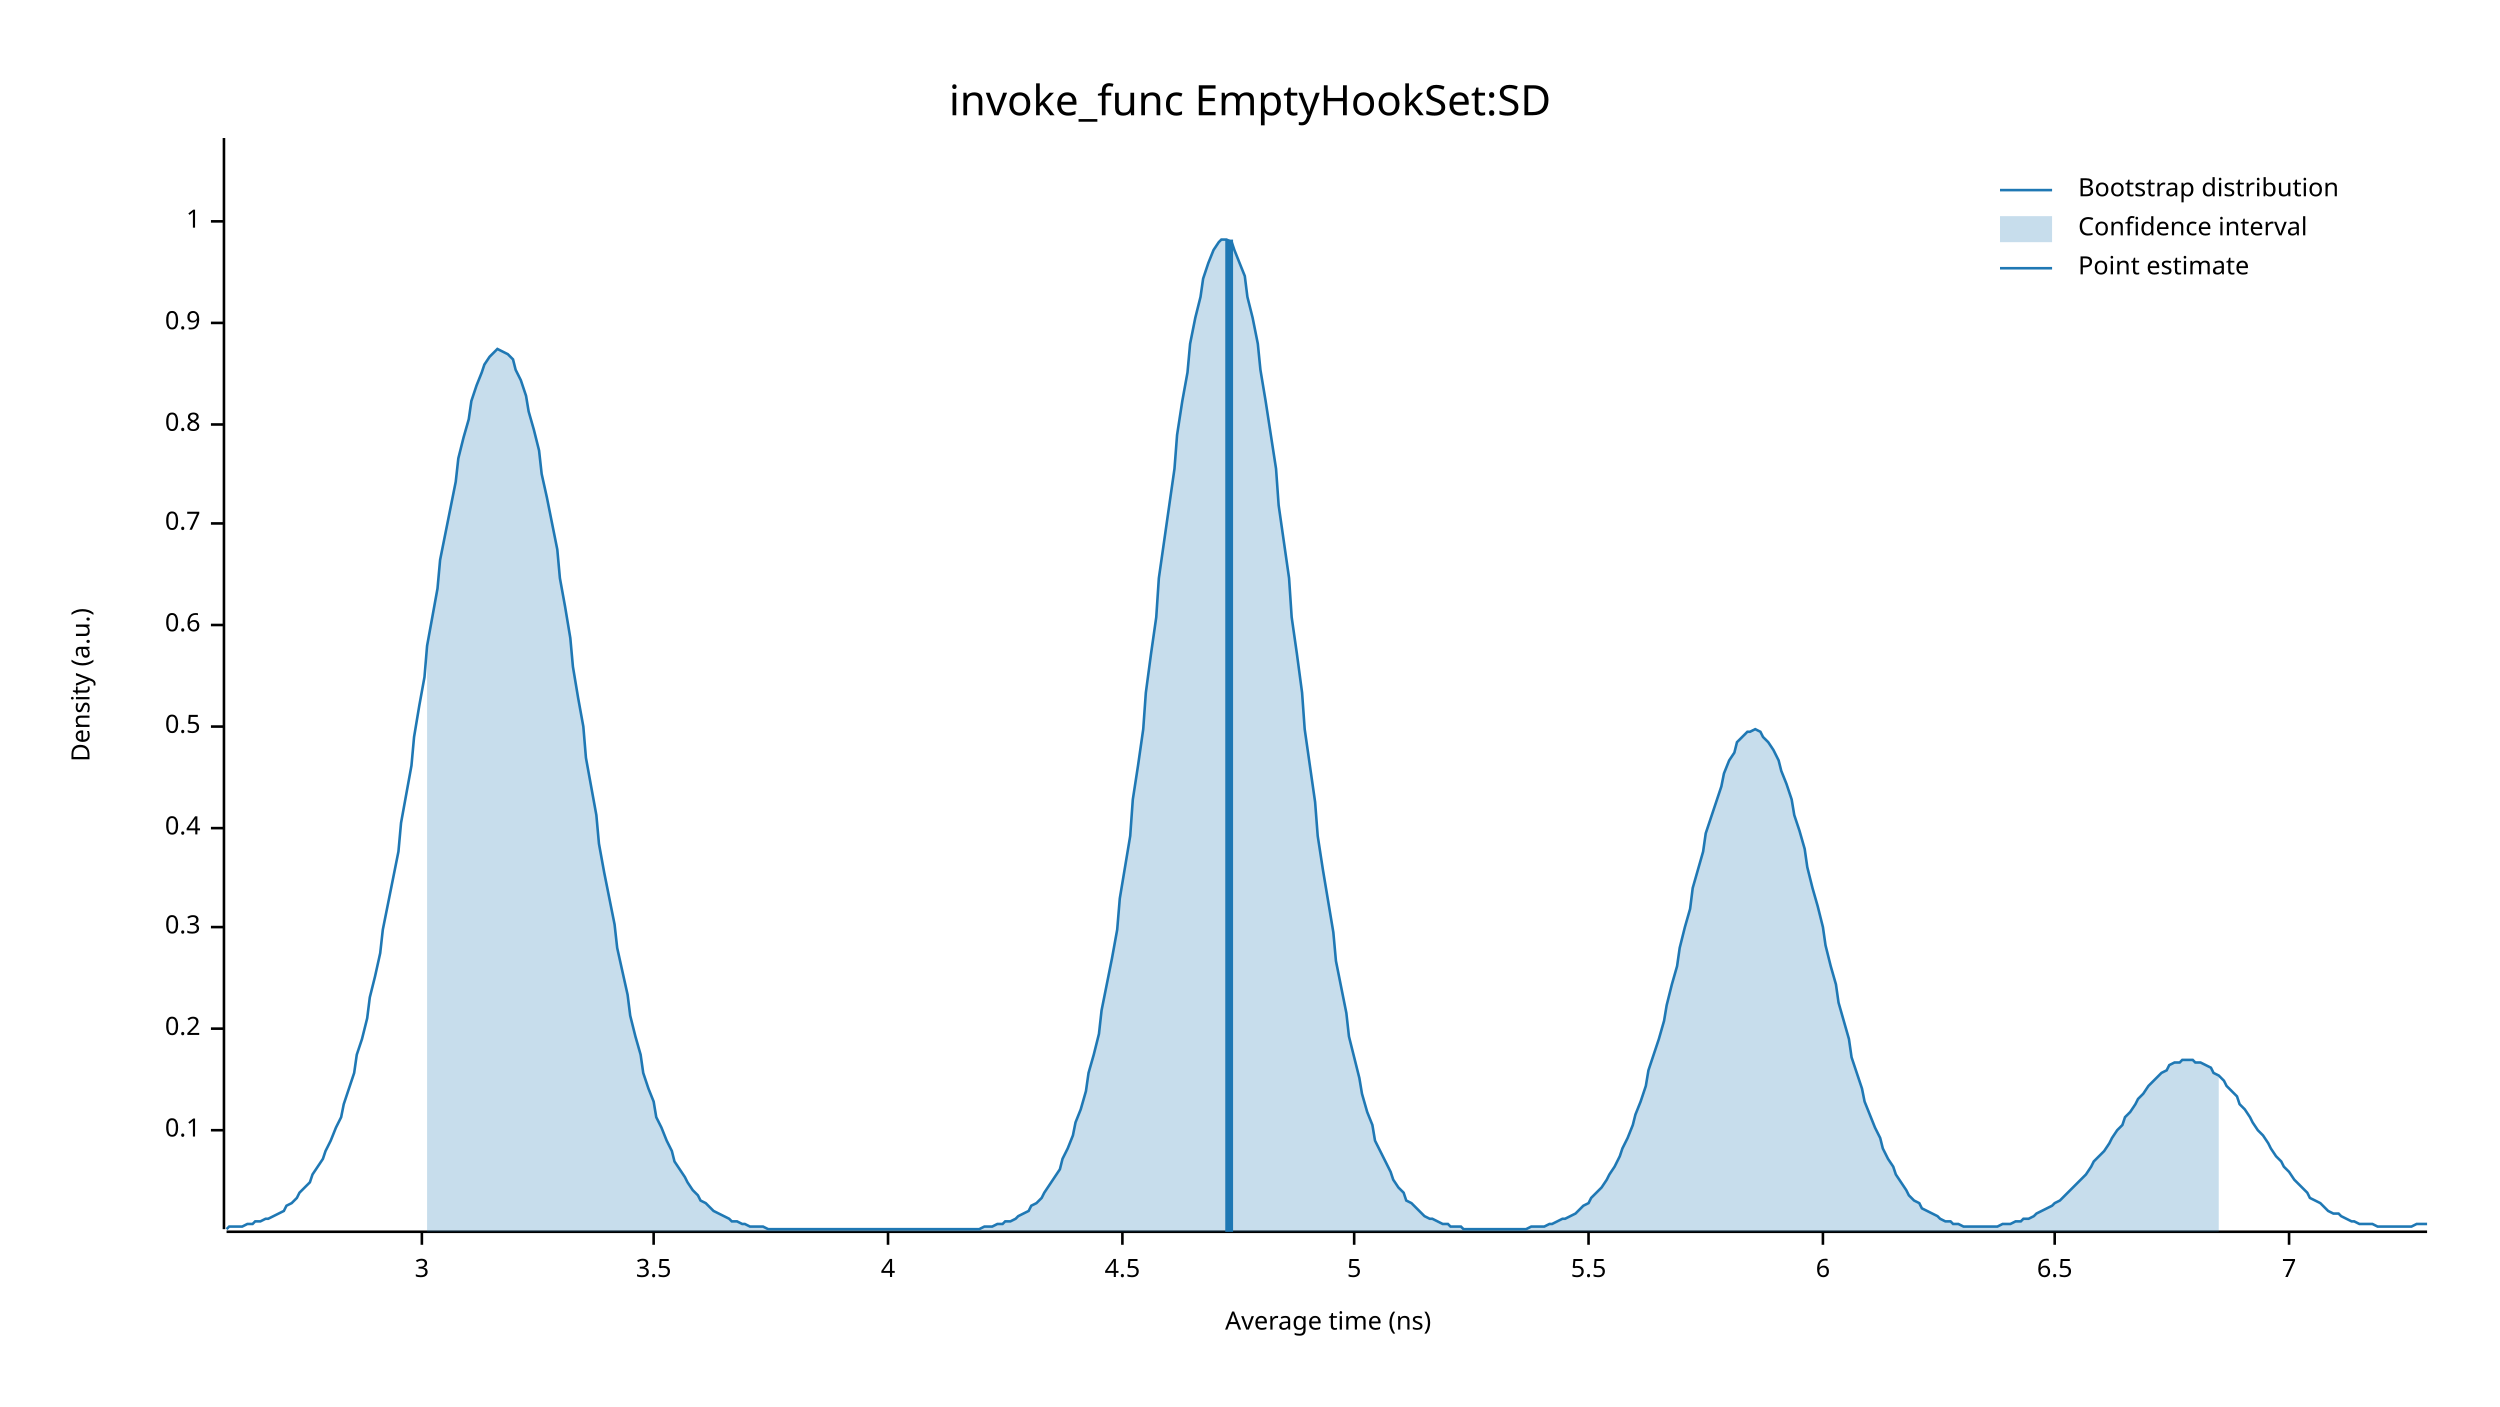
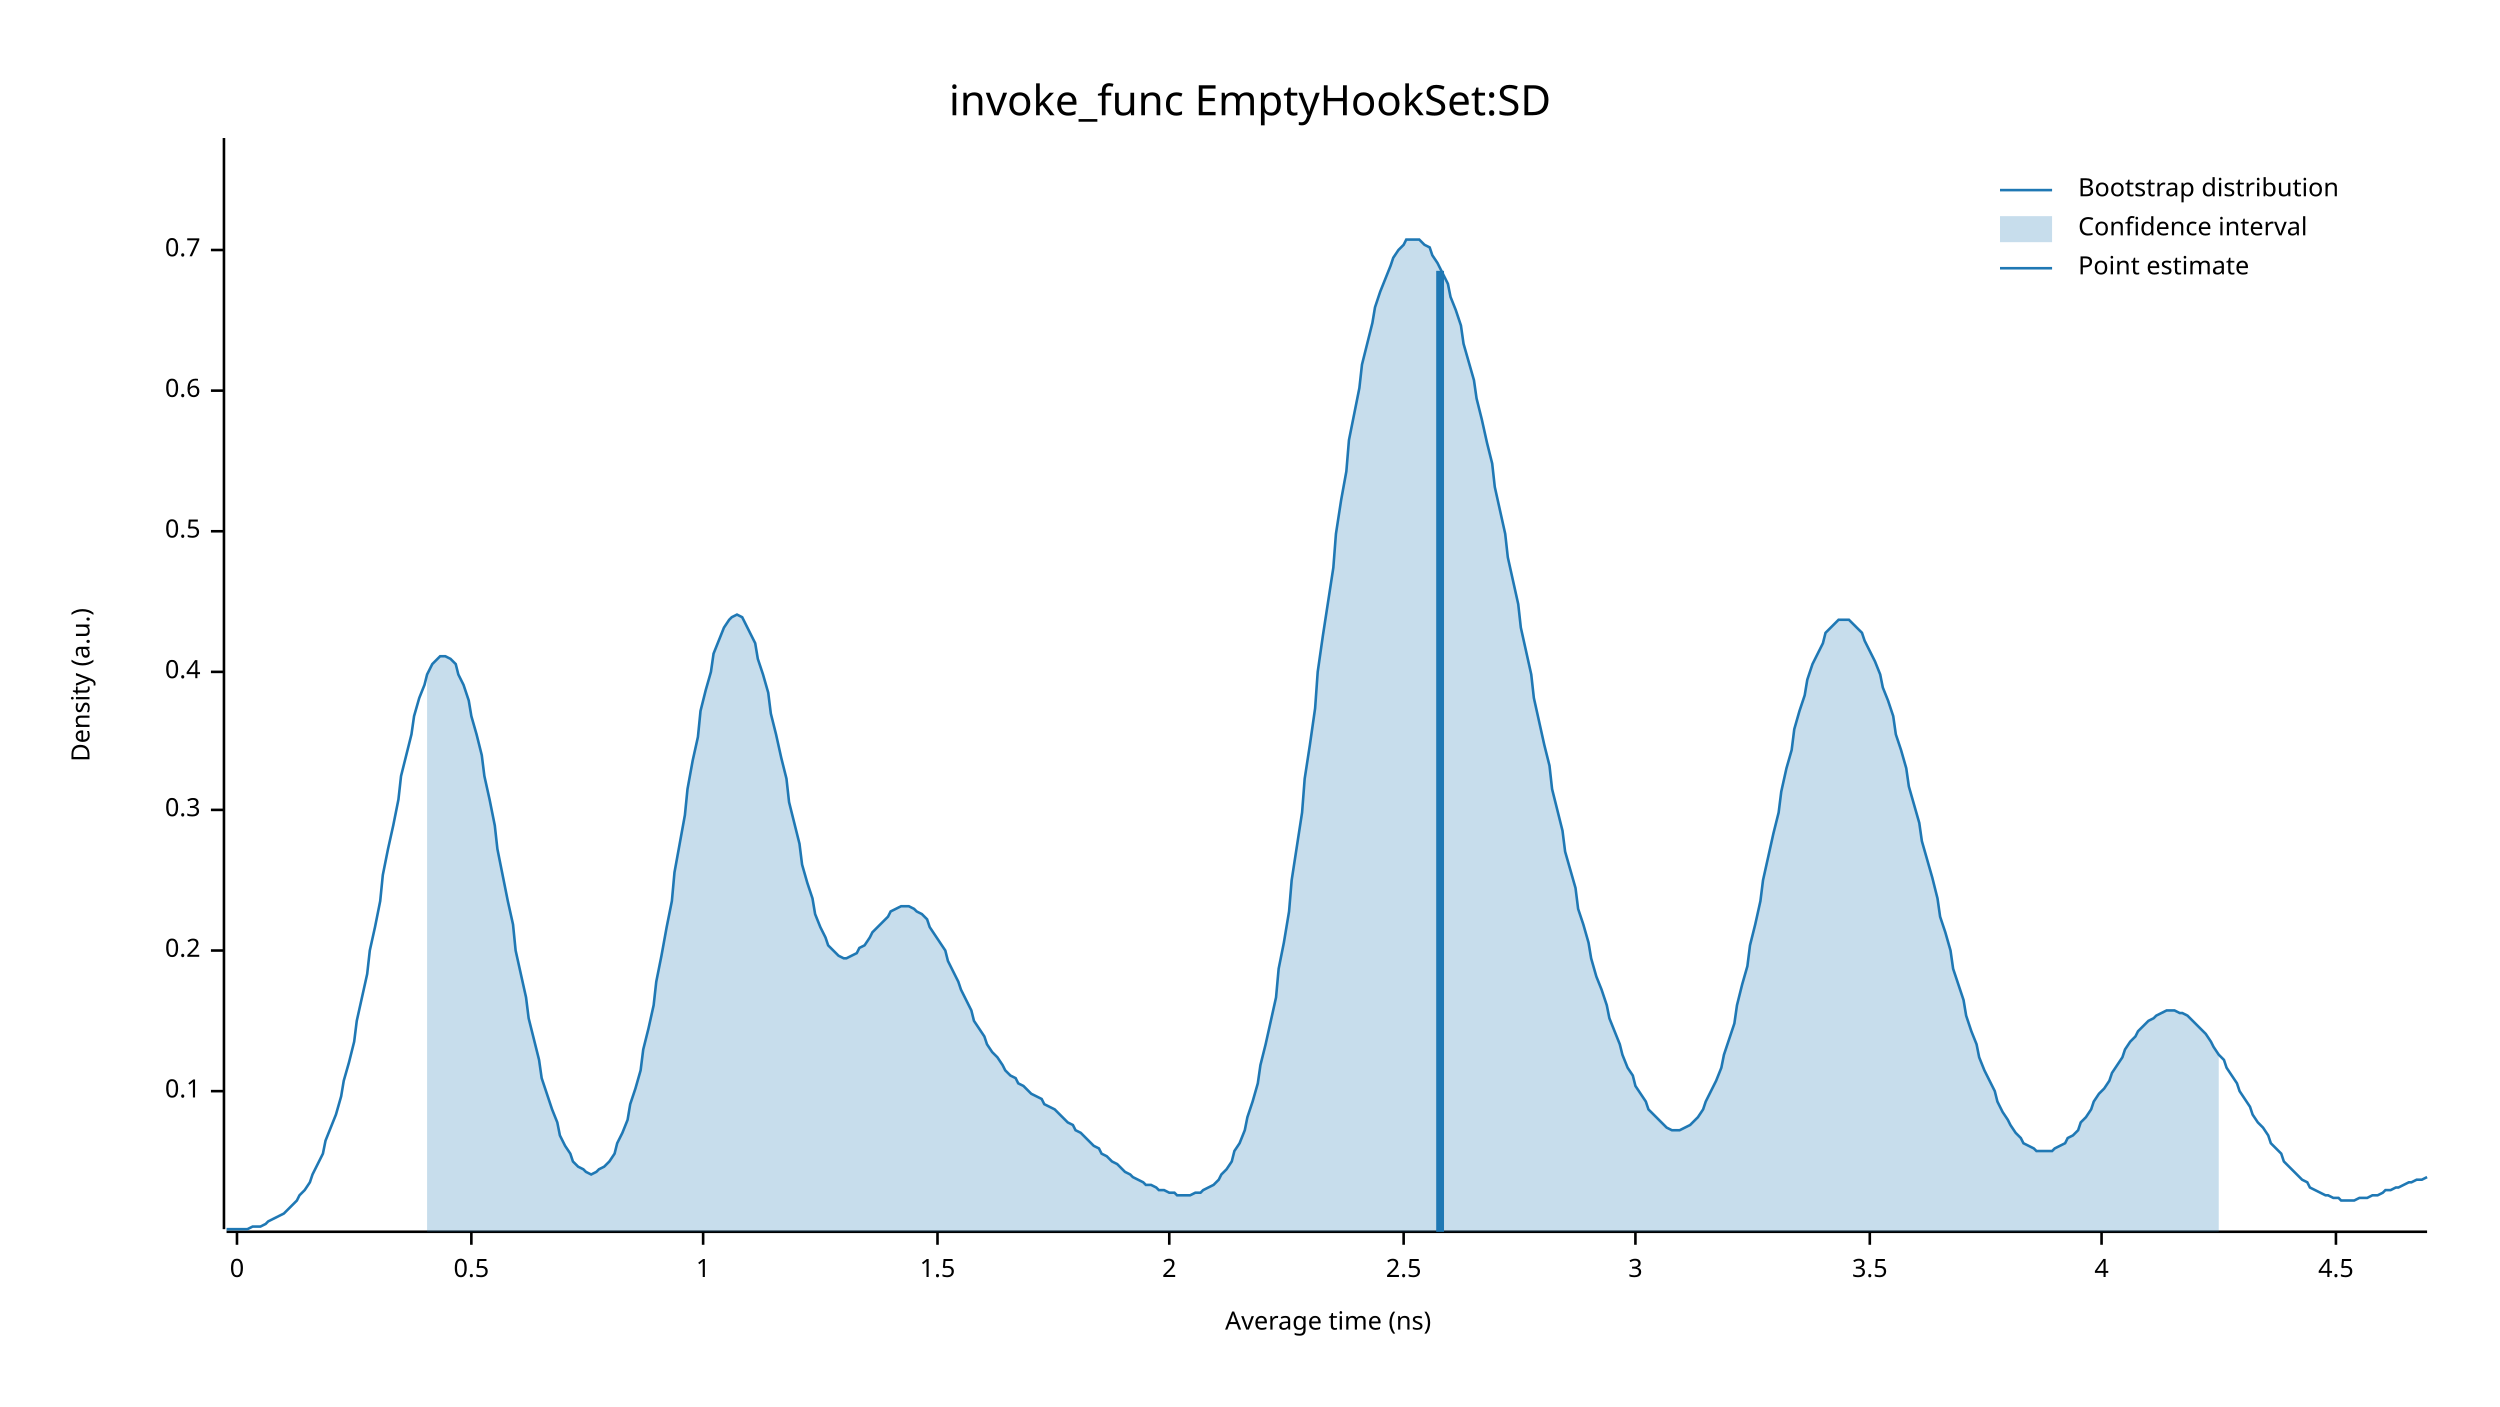
<svg xmlns="http://www.w3.org/2000/svg" width="960" height="540" viewBox="0 0 960 540">
  <text x="480" y="32" dy="0.76em" text-anchor="middle" font-family="sans-serif" font-size="16.129" opacity="1" fill="#000000">
invoke_func EmptyHookSet:SD
</text>
  <text x="27" y="263" dy="0.76em" text-anchor="middle" font-family="sans-serif" font-size="9.677" opacity="1" fill="#000000" transform="rotate(270, 27, 263)">
Density (a.u.)
</text>
  <text x="510" y="513" dy="-0.5ex" text-anchor="middle" font-family="sans-serif" font-size="9.677" opacity="1" fill="#000000">
Average time (ns)
</text>
  <polyline fill="none" opacity="1" stroke="#000000" stroke-width="1" points="86,53 86,472 " />
-   <text x="77" y="434" dy="0.5ex" text-anchor="end" font-family="sans-serif" font-size="9.677" opacity="1" fill="#000000">
+   <text x="77" y="419" dy="0.5ex" text-anchor="end" font-family="sans-serif" font-size="9.677" opacity="1" fill="#000000">
0.1
</text>
-   <polyline fill="none" opacity="1" stroke="#000000" stroke-width="1" points="81,434 86,434 " />
-   <text x="77" y="395" dy="0.5ex" text-anchor="end" font-family="sans-serif" font-size="9.677" opacity="1" fill="#000000">
+   <polyline fill="none" opacity="1" stroke="#000000" stroke-width="1" points="81,419 86,419 " />
+   <text x="77" y="365" dy="0.5ex" text-anchor="end" font-family="sans-serif" font-size="9.677" opacity="1" fill="#000000">
0.2
</text>
-   <polyline fill="none" opacity="1" stroke="#000000" stroke-width="1" points="81,395 86,395 " />
-   <text x="77" y="356" dy="0.5ex" text-anchor="end" font-family="sans-serif" font-size="9.677" opacity="1" fill="#000000">
+   <polyline fill="none" opacity="1" stroke="#000000" stroke-width="1" points="81,365 86,365 " />
+   <text x="77" y="311" dy="0.5ex" text-anchor="end" font-family="sans-serif" font-size="9.677" opacity="1" fill="#000000">
0.3
</text>
-   <polyline fill="none" opacity="1" stroke="#000000" stroke-width="1" points="81,356 86,356 " />
-   <text x="77" y="318" dy="0.5ex" text-anchor="end" font-family="sans-serif" font-size="9.677" opacity="1" fill="#000000">
+   <polyline fill="none" opacity="1" stroke="#000000" stroke-width="1" points="81,311 86,311 " />
+   <text x="77" y="258" dy="0.5ex" text-anchor="end" font-family="sans-serif" font-size="9.677" opacity="1" fill="#000000">
0.4
</text>
-   <polyline fill="none" opacity="1" stroke="#000000" stroke-width="1" points="81,318 86,318 " />
-   <text x="77" y="279" dy="0.5ex" text-anchor="end" font-family="sans-serif" font-size="9.677" opacity="1" fill="#000000">
+   <polyline fill="none" opacity="1" stroke="#000000" stroke-width="1" points="81,258 86,258 " />
+   <text x="77" y="204" dy="0.5ex" text-anchor="end" font-family="sans-serif" font-size="9.677" opacity="1" fill="#000000">
0.5
</text>
-   <polyline fill="none" opacity="1" stroke="#000000" stroke-width="1" points="81,279 86,279 " />
-   <text x="77" y="240" dy="0.5ex" text-anchor="end" font-family="sans-serif" font-size="9.677" opacity="1" fill="#000000">
+   <polyline fill="none" opacity="1" stroke="#000000" stroke-width="1" points="81,204 86,204 " />
+   <text x="77" y="150" dy="0.5ex" text-anchor="end" font-family="sans-serif" font-size="9.677" opacity="1" fill="#000000">
0.6
</text>
-   <polyline fill="none" opacity="1" stroke="#000000" stroke-width="1" points="81,240 86,240 " />
-   <text x="77" y="201" dy="0.5ex" text-anchor="end" font-family="sans-serif" font-size="9.677" opacity="1" fill="#000000">
+   <polyline fill="none" opacity="1" stroke="#000000" stroke-width="1" points="81,150 86,150 " />
+   <text x="77" y="96" dy="0.5ex" text-anchor="end" font-family="sans-serif" font-size="9.677" opacity="1" fill="#000000">
0.7
</text>
-   <polyline fill="none" opacity="1" stroke="#000000" stroke-width="1" points="81,201 86,201 " />
-   <text x="77" y="163" dy="0.5ex" text-anchor="end" font-family="sans-serif" font-size="9.677" opacity="1" fill="#000000">
- 0.8
+   <polyline fill="none" opacity="1" stroke="#000000" stroke-width="1" points="81,96 86,96 " />
+   <polyline fill="none" opacity="1" stroke="#000000" stroke-width="1" points="87,473 932,473 " />
+   <text x="91" y="483" dy="0.76em" text-anchor="middle" font-family="sans-serif" font-size="9.677" opacity="1" fill="#000000">
+ 0
</text>
-   <polyline fill="none" opacity="1" stroke="#000000" stroke-width="1" points="81,163 86,163 " />
-   <text x="77" y="124" dy="0.5ex" text-anchor="end" font-family="sans-serif" font-size="9.677" opacity="1" fill="#000000">
- 0.9
+   <polyline fill="none" opacity="1" stroke="#000000" stroke-width="1" points="91,473 91,478 " />
+   <text x="181" y="483" dy="0.76em" text-anchor="middle" font-family="sans-serif" font-size="9.677" opacity="1" fill="#000000">
+ 0.5
</text>
-   <polyline fill="none" opacity="1" stroke="#000000" stroke-width="1" points="81,124 86,124 " />
-   <text x="77" y="85" dy="0.5ex" text-anchor="end" font-family="sans-serif" font-size="9.677" opacity="1" fill="#000000">
+   <polyline fill="none" opacity="1" stroke="#000000" stroke-width="1" points="181,473 181,478 " />
+   <text x="270" y="483" dy="0.76em" text-anchor="middle" font-family="sans-serif" font-size="9.677" opacity="1" fill="#000000">
1
</text>
-   <polyline fill="none" opacity="1" stroke="#000000" stroke-width="1" points="81,85 86,85 " />
-   <polyline fill="none" opacity="1" stroke="#000000" stroke-width="1" points="87,473 932,473 " />
-   <text x="162" y="483" dy="0.76em" text-anchor="middle" font-family="sans-serif" font-size="9.677" opacity="1" fill="#000000">
+   <polyline fill="none" opacity="1" stroke="#000000" stroke-width="1" points="270,473 270,478 " />
+   <text x="360" y="483" dy="0.76em" text-anchor="middle" font-family="sans-serif" font-size="9.677" opacity="1" fill="#000000">
+ 1.5
+ </text>
+   <polyline fill="none" opacity="1" stroke="#000000" stroke-width="1" points="360,473 360,478 " />
+   <text x="449" y="483" dy="0.76em" text-anchor="middle" font-family="sans-serif" font-size="9.677" opacity="1" fill="#000000">
+ 2
+ </text>
+   <polyline fill="none" opacity="1" stroke="#000000" stroke-width="1" points="449,473 449,478 " />
+   <text x="539" y="483" dy="0.76em" text-anchor="middle" font-family="sans-serif" font-size="9.677" opacity="1" fill="#000000">
+ 2.5
+ </text>
+   <polyline fill="none" opacity="1" stroke="#000000" stroke-width="1" points="539,473 539,478 " />
+   <text x="628" y="483" dy="0.76em" text-anchor="middle" font-family="sans-serif" font-size="9.677" opacity="1" fill="#000000">
3
</text>
-   <polyline fill="none" opacity="1" stroke="#000000" stroke-width="1" points="162,473 162,478 " />
-   <text x="251" y="483" dy="0.76em" text-anchor="middle" font-family="sans-serif" font-size="9.677" opacity="1" fill="#000000">
+   <polyline fill="none" opacity="1" stroke="#000000" stroke-width="1" points="628,473 628,478 " />
+   <text x="718" y="483" dy="0.76em" text-anchor="middle" font-family="sans-serif" font-size="9.677" opacity="1" fill="#000000">
3.5
</text>
-   <polyline fill="none" opacity="1" stroke="#000000" stroke-width="1" points="251,473 251,478 " />
-   <text x="341" y="483" dy="0.76em" text-anchor="middle" font-family="sans-serif" font-size="9.677" opacity="1" fill="#000000">
+   <polyline fill="none" opacity="1" stroke="#000000" stroke-width="1" points="718,473 718,478 " />
+   <text x="807" y="483" dy="0.76em" text-anchor="middle" font-family="sans-serif" font-size="9.677" opacity="1" fill="#000000">
4
</text>
-   <polyline fill="none" opacity="1" stroke="#000000" stroke-width="1" points="341,473 341,478 " />
-   <text x="431" y="483" dy="0.76em" text-anchor="middle" font-family="sans-serif" font-size="9.677" opacity="1" fill="#000000">
+   <polyline fill="none" opacity="1" stroke="#000000" stroke-width="1" points="807,473 807,478 " />
+   <text x="897" y="483" dy="0.76em" text-anchor="middle" font-family="sans-serif" font-size="9.677" opacity="1" fill="#000000">
4.5
</text>
-   <polyline fill="none" opacity="1" stroke="#000000" stroke-width="1" points="431,473 431,478 " />
-   <text x="520" y="483" dy="0.76em" text-anchor="middle" font-family="sans-serif" font-size="9.677" opacity="1" fill="#000000">
- 5
- </text>
-   <polyline fill="none" opacity="1" stroke="#000000" stroke-width="1" points="520,473 520,478 " />
-   <text x="610" y="483" dy="0.76em" text-anchor="middle" font-family="sans-serif" font-size="9.677" opacity="1" fill="#000000">
- 5.5
- </text>
-   <polyline fill="none" opacity="1" stroke="#000000" stroke-width="1" points="610,473 610,478 " />
-   <text x="700" y="483" dy="0.76em" text-anchor="middle" font-family="sans-serif" font-size="9.677" opacity="1" fill="#000000">
- 6
- </text>
-   <polyline fill="none" opacity="1" stroke="#000000" stroke-width="1" points="700,473 700,478 " />
-   <text x="789" y="483" dy="0.76em" text-anchor="middle" font-family="sans-serif" font-size="9.677" opacity="1" fill="#000000">
- 6.5
- </text>
-   <polyline fill="none" opacity="1" stroke="#000000" stroke-width="1" points="789,473 789,478 " />
-   <text x="879" y="483" dy="0.76em" text-anchor="middle" font-family="sans-serif" font-size="9.677" opacity="1" fill="#000000">
- 7
- </text>
-   <polyline fill="none" opacity="1" stroke="#000000" stroke-width="1" points="879,473 879,478 " />
-   <polyline fill="none" opacity="1" stroke="#1F78B4" stroke-width="1" points="87,472 88,471 90,471 92,471 93,471 95,470 97,470 98,469 100,469 102,468 103,468 105,467 107,466 109,465 110,463 112,462 114,460 115,458 117,456 119,454 120,451 122,448 124,445 125,442 127,438 129,433 131,429 132,424 134,418 136,412 137,405 139,399 141,391 142,383 144,375 146,366 147,357 149,347 151,337 153,327 154,316 156,305 158,294 159,283 161,271 163,260 164,248 166,237 168,226 169,215 171,205 173,195 175,185 176,176 178,168 180,161 181,154 183,148 185,143 186,140 188,137 190,135 191,134 193,135 195,136 197,138 198,142 200,146 202,152 203,158 205,165 207,173 208,182 210,191 212,201 214,211 215,222 217,233 219,245 220,256 222,268 224,279 225,291 227,302 229,313 230,324 232,335 234,345 236,355 237,364 239,373 241,382 242,390 244,398 246,405 247,412 249,418 251,423 252,429 254,433 256,438 258,442 259,446 261,449 263,452 264,454 266,457 268,459 269,461 271,462 273,464 274,465 276,466 278,467 280,468 281,469 283,469 285,470 286,470 288,471 290,471 291,471 293,471 295,472 296,472 298,472 300,472 302,472 303,472 305,472 307,472 308,472 310,472 312,472 313,472 315,472 317,472 318,472 320,472 322,472 324,472 325,472 327,472 329,472 330,472 332,472 334,472 335,472 337,472 339,472 341,472 342,472 344,472 346,472 347,472 349,472 351,472 352,472 354,472 356,472 357,472 359,472 361,472 363,472 364,472 366,472 368,472 369,472 371,472 373,472 374,472 376,472 378,471 379,471 381,471 383,470 385,470 386,469 388,469 390,468 391,467 393,466 395,465 396,463 398,462 400,460 401,458 403,455 405,452 407,449 408,445 410,441 412,436 413,431 415,426 417,419 418,412 420,405 422,397 423,388 425,378 427,368 429,357 430,345 432,333 434,321 435,307 437,294 439,280 440,266 442,251 444,237 445,222 447,208 449,194 451,180 452,167 454,154 456,143 457,132 459,122 461,114 462,107 464,101 466,96 468,93 469,92 471,92 473,93 474,96 476,101 478,106 479,114 481,122 483,132 484,142 486,154 488,167 490,180 491,194 493,208 495,222 496,237 498,251 500,266 501,280 503,294 505,308 506,321 508,334 510,346 512,358 513,369 515,379 517,389 518,398 520,406 522,414 523,420 525,427 527,432 528,438 530,442 532,446 534,450 535,453 537,456 539,458 540,461 542,462 544,464 545,465 547,467 549,468 550,468 552,469 554,470 556,470 557,471 559,471 561,471 562,472 564,472 566,472 567,472 569,472 571,472 573,472 574,472 576,472 578,472 579,472 581,472 583,472 584,472 586,472 588,471 589,471 591,471 593,471 595,470 596,470 598,469 600,468 601,468 603,467 605,466 606,465 608,463 610,462 611,460 613,458 615,456 617,453 618,451 620,448 622,444 623,441 625,437 627,432 628,428 630,423 632,417 633,411 635,405 637,399 639,392 640,386 642,378 644,371 645,364 647,356 649,349 650,341 652,334 654,327 655,320 657,314 659,308 661,302 662,297 664,292 666,289 667,285 669,283 671,281 672,281 674,280 676,281 677,283 679,285 681,288 683,292 684,296 686,301 688,307 689,313 691,319 693,326 694,333 696,341 698,348 700,356 701,363 703,371 705,378 706,385 708,392 710,399 711,406 713,412 715,418 716,423 718,428 720,433 722,437 723,441 725,445 727,448 728,451 730,454 732,457 733,459 735,461 737,462 738,464 740,465 742,466 744,467 745,468 747,469 749,469 750,470 752,470 754,471 755,471 757,471 759,471 760,471 762,471 764,471 766,471 767,471 769,470 771,470 772,470 774,469 776,469 777,468 779,468 781,467 782,466 784,465 786,464 788,463 789,462 791,461 793,459 794,458 796,456 798,454 799,453 801,451 803,448 804,446 806,444 808,442 810,439 811,437 813,434 815,432 816,429 818,427 820,424 821,422 823,420 825,417 827,415 828,414 830,412 832,411 833,409 835,408 837,408 838,407 840,407 842,407 843,408 845,408 847,409 849,410 850,412 852,413 854,415 855,417 857,419 859,421 860,424 862,426 864,429 865,431 867,434 869,436 871,439 872,441 874,444 876,446 877,448 879,450 881,453 882,454 884,456 886,458 887,460 889,461 891,462 893,464 894,465 896,466 898,466 899,467 901,468 903,469 904,469 906,470 908,470 909,470 911,470 913,471 915,471 916,471 918,471 920,471 921,471 923,471 925,471 926,471 928,470 930,470 932,470 " />
-   <polygon opacity="0.25" fill="#1F78B4" points="164,248 166,237 168,226 169,215 171,205 173,195 175,185 176,176 178,168 180,161 181,154 183,148 185,143 186,140 188,137 190,135 191,134 193,135 195,136 197,138 198,142 200,146 202,152 203,158 205,165 207,173 208,182 210,191 212,201 214,211 215,222 217,233 219,245 220,256 222,268 224,279 225,291 227,302 229,313 230,324 232,335 234,345 236,355 237,364 239,373 241,382 242,390 244,398 246,405 247,412 249,418 251,423 252,429 254,433 256,438 258,442 259,446 261,449 263,452 264,454 266,457 268,459 269,461 271,462 273,464 274,465 276,466 278,467 280,468 281,469 283,469 285,470 286,470 288,471 290,471 291,471 293,471 295,472 296,472 298,472 300,472 302,472 303,472 305,472 307,472 308,472 310,472 312,472 313,472 315,472 317,472 318,472 320,472 322,472 324,472 325,472 327,472 329,472 330,472 332,472 334,472 335,472 337,472 339,472 341,472 342,472 344,472 346,472 347,472 349,472 351,472 352,472 354,472 356,472 357,472 359,472 361,472 363,472 364,472 366,472 368,472 369,472 371,472 373,472 374,472 376,472 378,471 379,471 381,471 383,470 385,470 386,469 388,469 390,468 391,467 393,466 395,465 396,463 398,462 400,460 401,458 403,455 405,452 407,449 408,445 410,441 412,436 413,431 415,426 417,419 418,412 420,405 422,397 423,388 425,378 427,368 429,357 430,345 432,333 434,321 435,307 437,294 439,280 440,266 442,251 444,237 445,222 447,208 449,194 451,180 452,167 454,154 456,143 457,132 459,122 461,114 462,107 464,101 466,96 468,93 469,92 471,92 473,93 474,96 476,101 478,106 479,114 481,122 483,132 484,142 486,154 488,167 490,180 491,194 493,208 495,222 496,237 498,251 500,266 501,280 503,294 505,308 506,321 508,334 510,346 512,358 513,369 515,379 517,389 518,398 520,406 522,414 523,420 525,427 527,432 528,438 530,442 532,446 534,450 535,453 537,456 539,458 540,461 542,462 544,464 545,465 547,467 549,468 550,468 552,469 554,470 556,470 557,471 559,471 561,471 562,472 564,472 566,472 567,472 569,472 571,472 573,472 574,472 576,472 578,472 579,472 581,472 583,472 584,472 586,472 588,471 589,471 591,471 593,471 595,470 596,470 598,469 600,468 601,468 603,467 605,466 606,465 608,463 610,462 611,460 613,458 615,456 617,453 618,451 620,448 622,444 623,441 625,437 627,432 628,428 630,423 632,417 633,411 635,405 637,399 639,392 640,386 642,378 644,371 645,364 647,356 649,349 650,341 652,334 654,327 655,320 657,314 659,308 661,302 662,297 664,292 666,289 667,285 669,283 671,281 672,281 674,280 676,281 677,283 679,285 681,288 683,292 684,296 686,301 688,307 689,313 691,319 693,326 694,333 696,341 698,348 700,356 701,363 703,371 705,378 706,385 708,392 710,399 711,406 713,412 715,418 716,423 718,428 720,433 722,437 723,441 725,445 727,448 728,451 730,454 732,457 733,459 735,461 737,462 738,464 740,465 742,466 744,467 745,468 747,469 749,469 750,470 752,470 754,471 755,471 757,471 759,471 760,471 762,471 764,471 766,471 767,471 769,470 771,470 772,470 774,469 776,469 777,468 779,468 781,467 782,466 784,465 786,464 788,463 789,462 791,461 793,459 794,458 796,456 798,454 799,453 801,451 803,448 804,446 806,444 808,442 810,439 811,437 813,434 815,432 816,429 818,427 820,424 821,422 823,420 825,417 827,415 828,414 830,412 832,411 833,409 835,408 837,408 838,407 840,407 842,407 843,408 845,408 847,409 849,410 850,412 852,413 852,473 164,473 " />
-   <polyline fill="none" opacity="1" stroke="#1F78B4" stroke-width="3" points="472,473 472,92 " />
+   <polyline fill="none" opacity="1" stroke="#000000" stroke-width="1" points="897,473 897,478 " />
+   <polyline fill="none" opacity="1" stroke="#1F78B4" stroke-width="1" points="87,472 88,472 90,472 92,472 93,472 95,472 97,471 98,471 100,471 102,470 103,469 105,468 107,467 109,466 110,465 112,463 114,461 115,459 117,457 119,454 120,451 122,447 124,443 125,438 127,433 129,428 131,421 132,415 134,408 136,400 137,392 139,383 141,374 142,365 144,356 146,346 147,336 149,326 151,317 153,307 154,298 156,290 158,282 159,275 161,268 163,263 164,259 166,255 168,253 169,252 171,252 173,253 175,255 176,259 178,263 180,269 181,275 183,282 185,290 186,298 188,307 190,317 191,326 193,336 195,346 197,355 198,365 200,374 202,383 203,391 205,399 207,407 208,414 210,420 212,426 214,431 215,436 217,440 219,443 220,446 222,448 224,449 225,450 227,451 229,450 230,449 232,448 234,446 236,443 237,439 239,435 241,430 242,424 244,418 246,411 247,403 249,395 251,386 252,377 254,367 256,356 258,346 259,335 261,324 263,313 264,303 266,292 268,283 269,273 271,265 273,258 274,251 276,246 278,241 280,238 281,237 283,236 285,237 286,239 288,243 290,247 291,253 293,259 295,266 296,274 298,282 300,291 302,299 303,308 305,316 307,324 308,332 310,339 312,345 313,351 315,356 317,360 318,363 320,365 322,367 324,368 325,368 327,367 329,366 330,364 332,363 334,360 335,358 337,356 339,354 341,352 342,350 344,349 346,348 347,348 349,348 351,349 352,350 354,351 356,353 357,356 359,359 361,362 363,365 364,369 366,373 368,377 369,380 371,384 373,388 374,392 376,395 378,398 379,401 381,404 383,406 385,409 386,411 388,413 390,414 391,416 393,417 395,419 396,420 398,421 400,422 401,424 403,425 405,426 407,428 408,429 410,431 412,432 413,434 415,435 417,437 418,438 420,440 422,441 423,443 425,444 427,446 429,447 430,448 432,450 434,451 435,452 437,453 439,454 440,455 442,455 444,456 445,457 447,457 449,458 451,458 452,459 454,459 456,459 457,459 459,458 461,458 462,457 464,456 466,455 468,453 469,451 471,449 473,446 474,442 476,439 478,434 479,429 481,423 483,416 484,409 486,401 488,392 490,383 491,372 493,362 495,350 496,338 498,325 500,312 501,299 503,286 505,272 506,258 508,244 510,231 512,218 513,205 515,192 517,181 518,169 520,159 522,149 523,140 525,132 527,124 528,118 530,112 532,107 534,102 535,99 537,96 539,94 540,92 542,92 544,92 545,92 547,94 549,95 550,98 552,101 554,105 556,109 557,114 559,119 561,125 562,132 564,139 566,146 567,153 569,161 571,170 573,178 574,187 576,196 578,205 579,214 581,223 583,232 584,241 586,250 588,259 589,268 591,277 593,286 595,294 596,303 598,311 600,319 601,327 603,334 605,341 606,349 608,355 610,362 611,368 613,375 615,380 617,386 618,391 620,396 622,401 623,405 625,410 627,413 628,417 630,420 632,423 633,426 635,428 637,430 639,432 640,433 642,434 644,434 645,434 647,433 649,432 650,431 652,429 654,426 655,423 657,419 659,415 661,410 662,405 664,399 666,393 667,386 669,378 671,371 672,363 674,355 676,346 677,338 679,329 681,320 683,312 684,304 686,295 688,288 689,280 691,273 693,267 694,261 696,255 698,251 700,247 701,243 703,241 705,239 706,238 708,238 710,238 711,239 713,241 715,243 716,246 718,250 720,254 722,259 723,264 725,269 727,275 728,282 730,288 732,295 733,302 735,309 737,316 738,323 740,330 742,337 744,345 745,352 747,358 749,365 750,372 752,378 754,384 755,390 757,396 759,401 760,406 762,411 764,415 766,419 767,423 769,427 771,430 772,432 774,435 776,437 777,439 779,440 781,441 782,442 784,442 786,442 788,442 789,441 791,440 793,439 794,437 796,436 798,434 799,431 801,429 803,426 804,423 806,420 808,418 810,415 811,412 813,409 815,406 816,403 818,400 820,398 821,396 823,394 825,392 827,391 828,390 830,389 832,388 833,388 835,388 837,389 838,389 840,390 842,392 843,393 845,395 847,397 849,400 850,402 852,405 854,407 855,410 857,413 859,416 860,419 862,422 864,425 865,428 867,431 869,433 871,436 872,439 874,441 876,443 877,446 879,448 881,450 882,451 884,453 886,454 887,456 889,457 891,458 893,459 894,459 896,460 898,460 899,461 901,461 903,461 904,461 906,460 908,460 909,460 911,459 913,459 915,458 916,457 918,457 920,456 921,456 923,455 925,454 926,454 928,453 930,453 932,452 " />
+   <polygon opacity="0.25" fill="#1F78B4" points="164,259 166,255 168,253 169,252 171,252 173,253 175,255 176,259 178,263 180,269 181,275 183,282 185,290 186,298 188,307 190,317 191,326 193,336 195,346 197,355 198,365 200,374 202,383 203,391 205,399 207,407 208,414 210,420 212,426 214,431 215,436 217,440 219,443 220,446 222,448 224,449 225,450 227,451 229,450 230,449 232,448 234,446 236,443 237,439 239,435 241,430 242,424 244,418 246,411 247,403 249,395 251,386 252,377 254,367 256,356 258,346 259,335 261,324 263,313 264,303 266,292 268,283 269,273 271,265 273,258 274,251 276,246 278,241 280,238 281,237 283,236 285,237 286,239 288,243 290,247 291,253 293,259 295,266 296,274 298,282 300,291 302,299 303,308 305,316 307,324 308,332 310,339 312,345 313,351 315,356 317,360 318,363 320,365 322,367 324,368 325,368 327,367 329,366 330,364 332,363 334,360 335,358 337,356 339,354 341,352 342,350 344,349 346,348 347,348 349,348 351,349 352,350 354,351 356,353 357,356 359,359 361,362 363,365 364,369 366,373 368,377 369,380 371,384 373,388 374,392 376,395 378,398 379,401 381,404 383,406 385,409 386,411 388,413 390,414 391,416 393,417 395,419 396,420 398,421 400,422 401,424 403,425 405,426 407,428 408,429 410,431 412,432 413,434 415,435 417,437 418,438 420,440 422,441 423,443 425,444 427,446 429,447 430,448 432,450 434,451 435,452 437,453 439,454 440,455 442,455 444,456 445,457 447,457 449,458 451,458 452,459 454,459 456,459 457,459 459,458 461,458 462,457 464,456 466,455 468,453 469,451 471,449 473,446 474,442 476,439 478,434 479,429 481,423 483,416 484,409 486,401 488,392 490,383 491,372 493,362 495,350 496,338 498,325 500,312 501,299 503,286 505,272 506,258 508,244 510,231 512,218 513,205 515,192 517,181 518,169 520,159 522,149 523,140 525,132 527,124 528,118 530,112 532,107 534,102 535,99 537,96 539,94 540,92 542,92 544,92 545,92 547,94 549,95 550,98 552,101 554,105 556,109 557,114 559,119 561,125 562,132 564,139 566,146 567,153 569,161 571,170 573,178 574,187 576,196 578,205 579,214 581,223 583,232 584,241 586,250 588,259 589,268 591,277 593,286 595,294 596,303 598,311 600,319 601,327 603,334 605,341 606,349 608,355 610,362 611,368 613,375 615,380 617,386 618,391 620,396 622,401 623,405 625,410 627,413 628,417 630,420 632,423 633,426 635,428 637,430 639,432 640,433 642,434 644,434 645,434 647,433 649,432 650,431 652,429 654,426 655,423 657,419 659,415 661,410 662,405 664,399 666,393 667,386 669,378 671,371 672,363 674,355 676,346 677,338 679,329 681,320 683,312 684,304 686,295 688,288 689,280 691,273 693,267 694,261 696,255 698,251 700,247 701,243 703,241 705,239 706,238 708,238 710,238 711,239 713,241 715,243 716,246 718,250 720,254 722,259 723,264 725,269 727,275 728,282 730,288 732,295 733,302 735,309 737,316 738,323 740,330 742,337 744,345 745,352 747,358 749,365 750,372 752,378 754,384 755,390 757,396 759,401 760,406 762,411 764,415 766,419 767,423 769,427 771,430 772,432 774,435 776,437 777,439 779,440 781,441 782,442 784,442 786,442 788,442 789,441 791,440 793,439 794,437 796,436 798,434 799,431 801,429 803,426 804,423 806,420 808,418 810,415 811,412 813,409 815,406 816,403 818,400 820,398 821,396 823,394 825,392 827,391 828,390 830,389 832,388 833,388 835,388 837,389 838,389 840,390 842,392 843,393 845,395 847,397 849,400 850,402 852,405 852,473 164,473 " />
+   <polyline fill="none" opacity="1" stroke="#1F78B4" stroke-width="3" points="553,473 553,104 " />
  <text x="798" y="68" dy="0.76em" text-anchor="start" font-family="sans-serif" font-size="9.677" opacity="1" fill="#000000">
Bootstrap distribution
</text>
  <text x="798" y="83" dy="0.76em" text-anchor="start" font-family="sans-serif" font-size="9.677" opacity="1" fill="#000000">
Confidence interval
</text>
  <text x="798" y="98" dy="0.76em" text-anchor="start" font-family="sans-serif" font-size="9.677" opacity="1" fill="#000000">
Point estimate
</text>
  <polyline fill="none" opacity="1" stroke="#1F78B4" stroke-width="1" points="768,73 788,73 " />
  <rect x="768" y="83" width="20" height="10" opacity="0.25" fill="#1F78B4" stroke="none" />
  <polyline fill="none" opacity="1" stroke="#1F78B4" stroke-width="1" points="768,103 788,103 " />
</svg>
